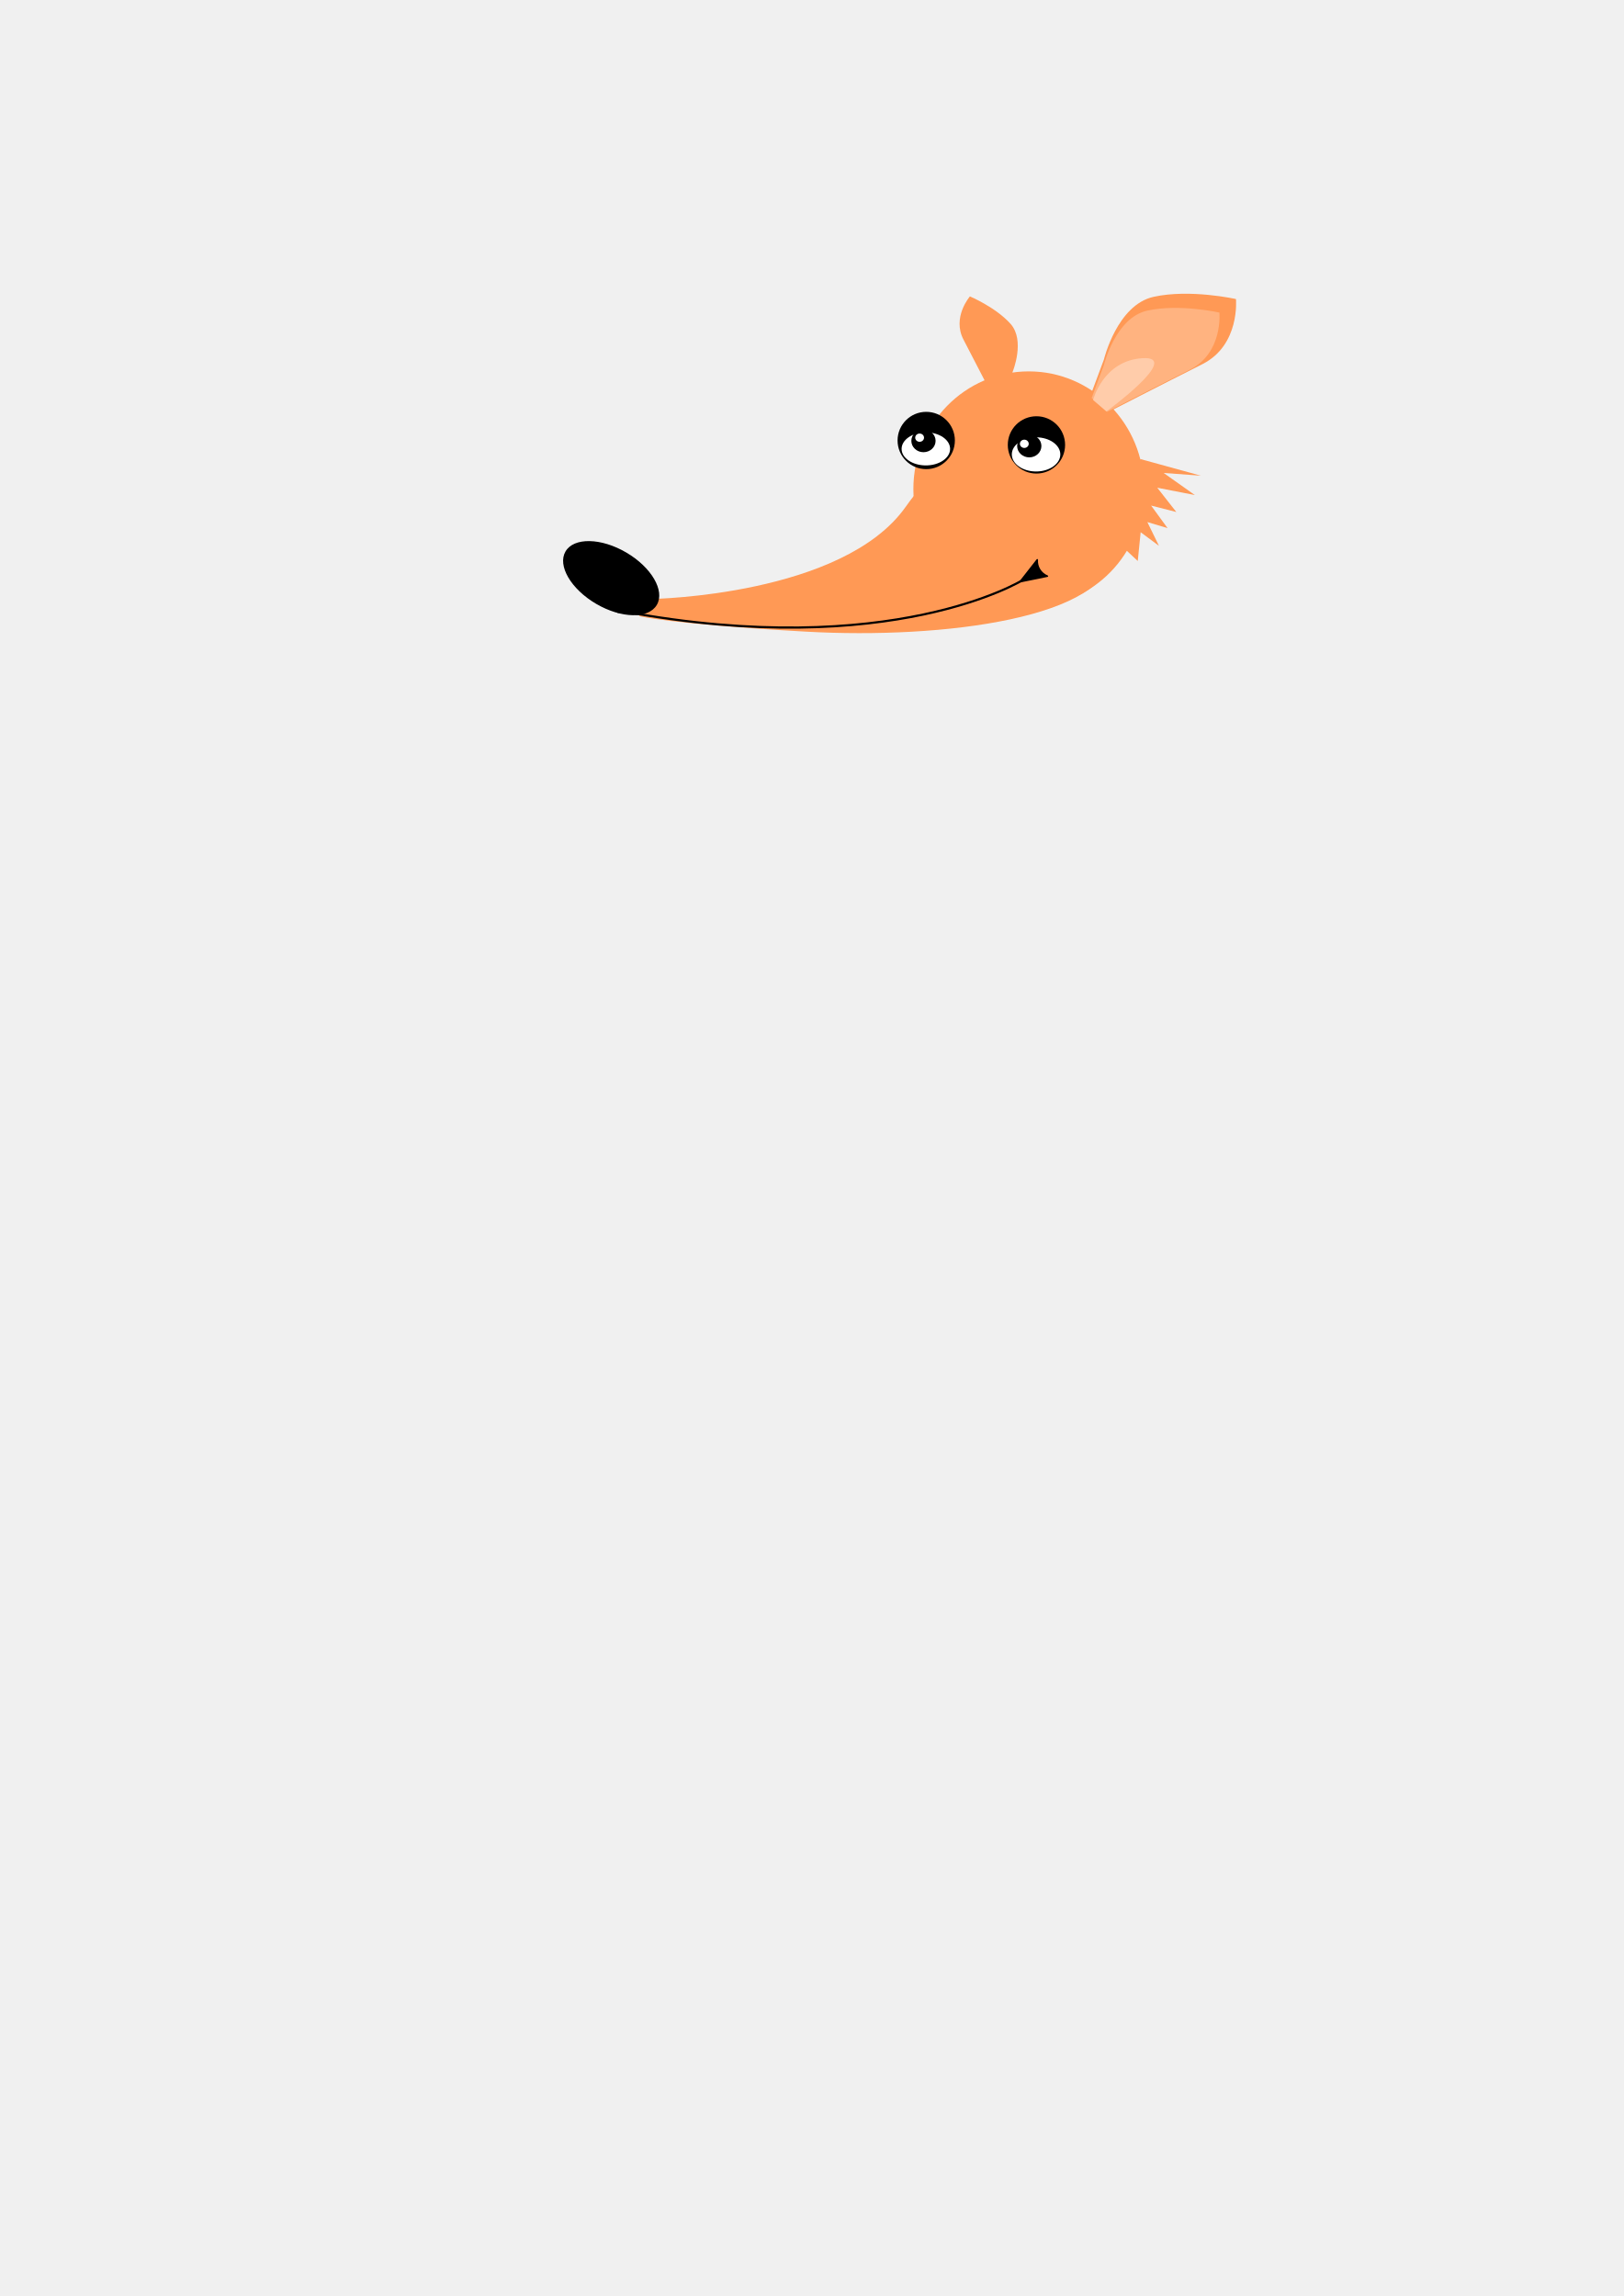
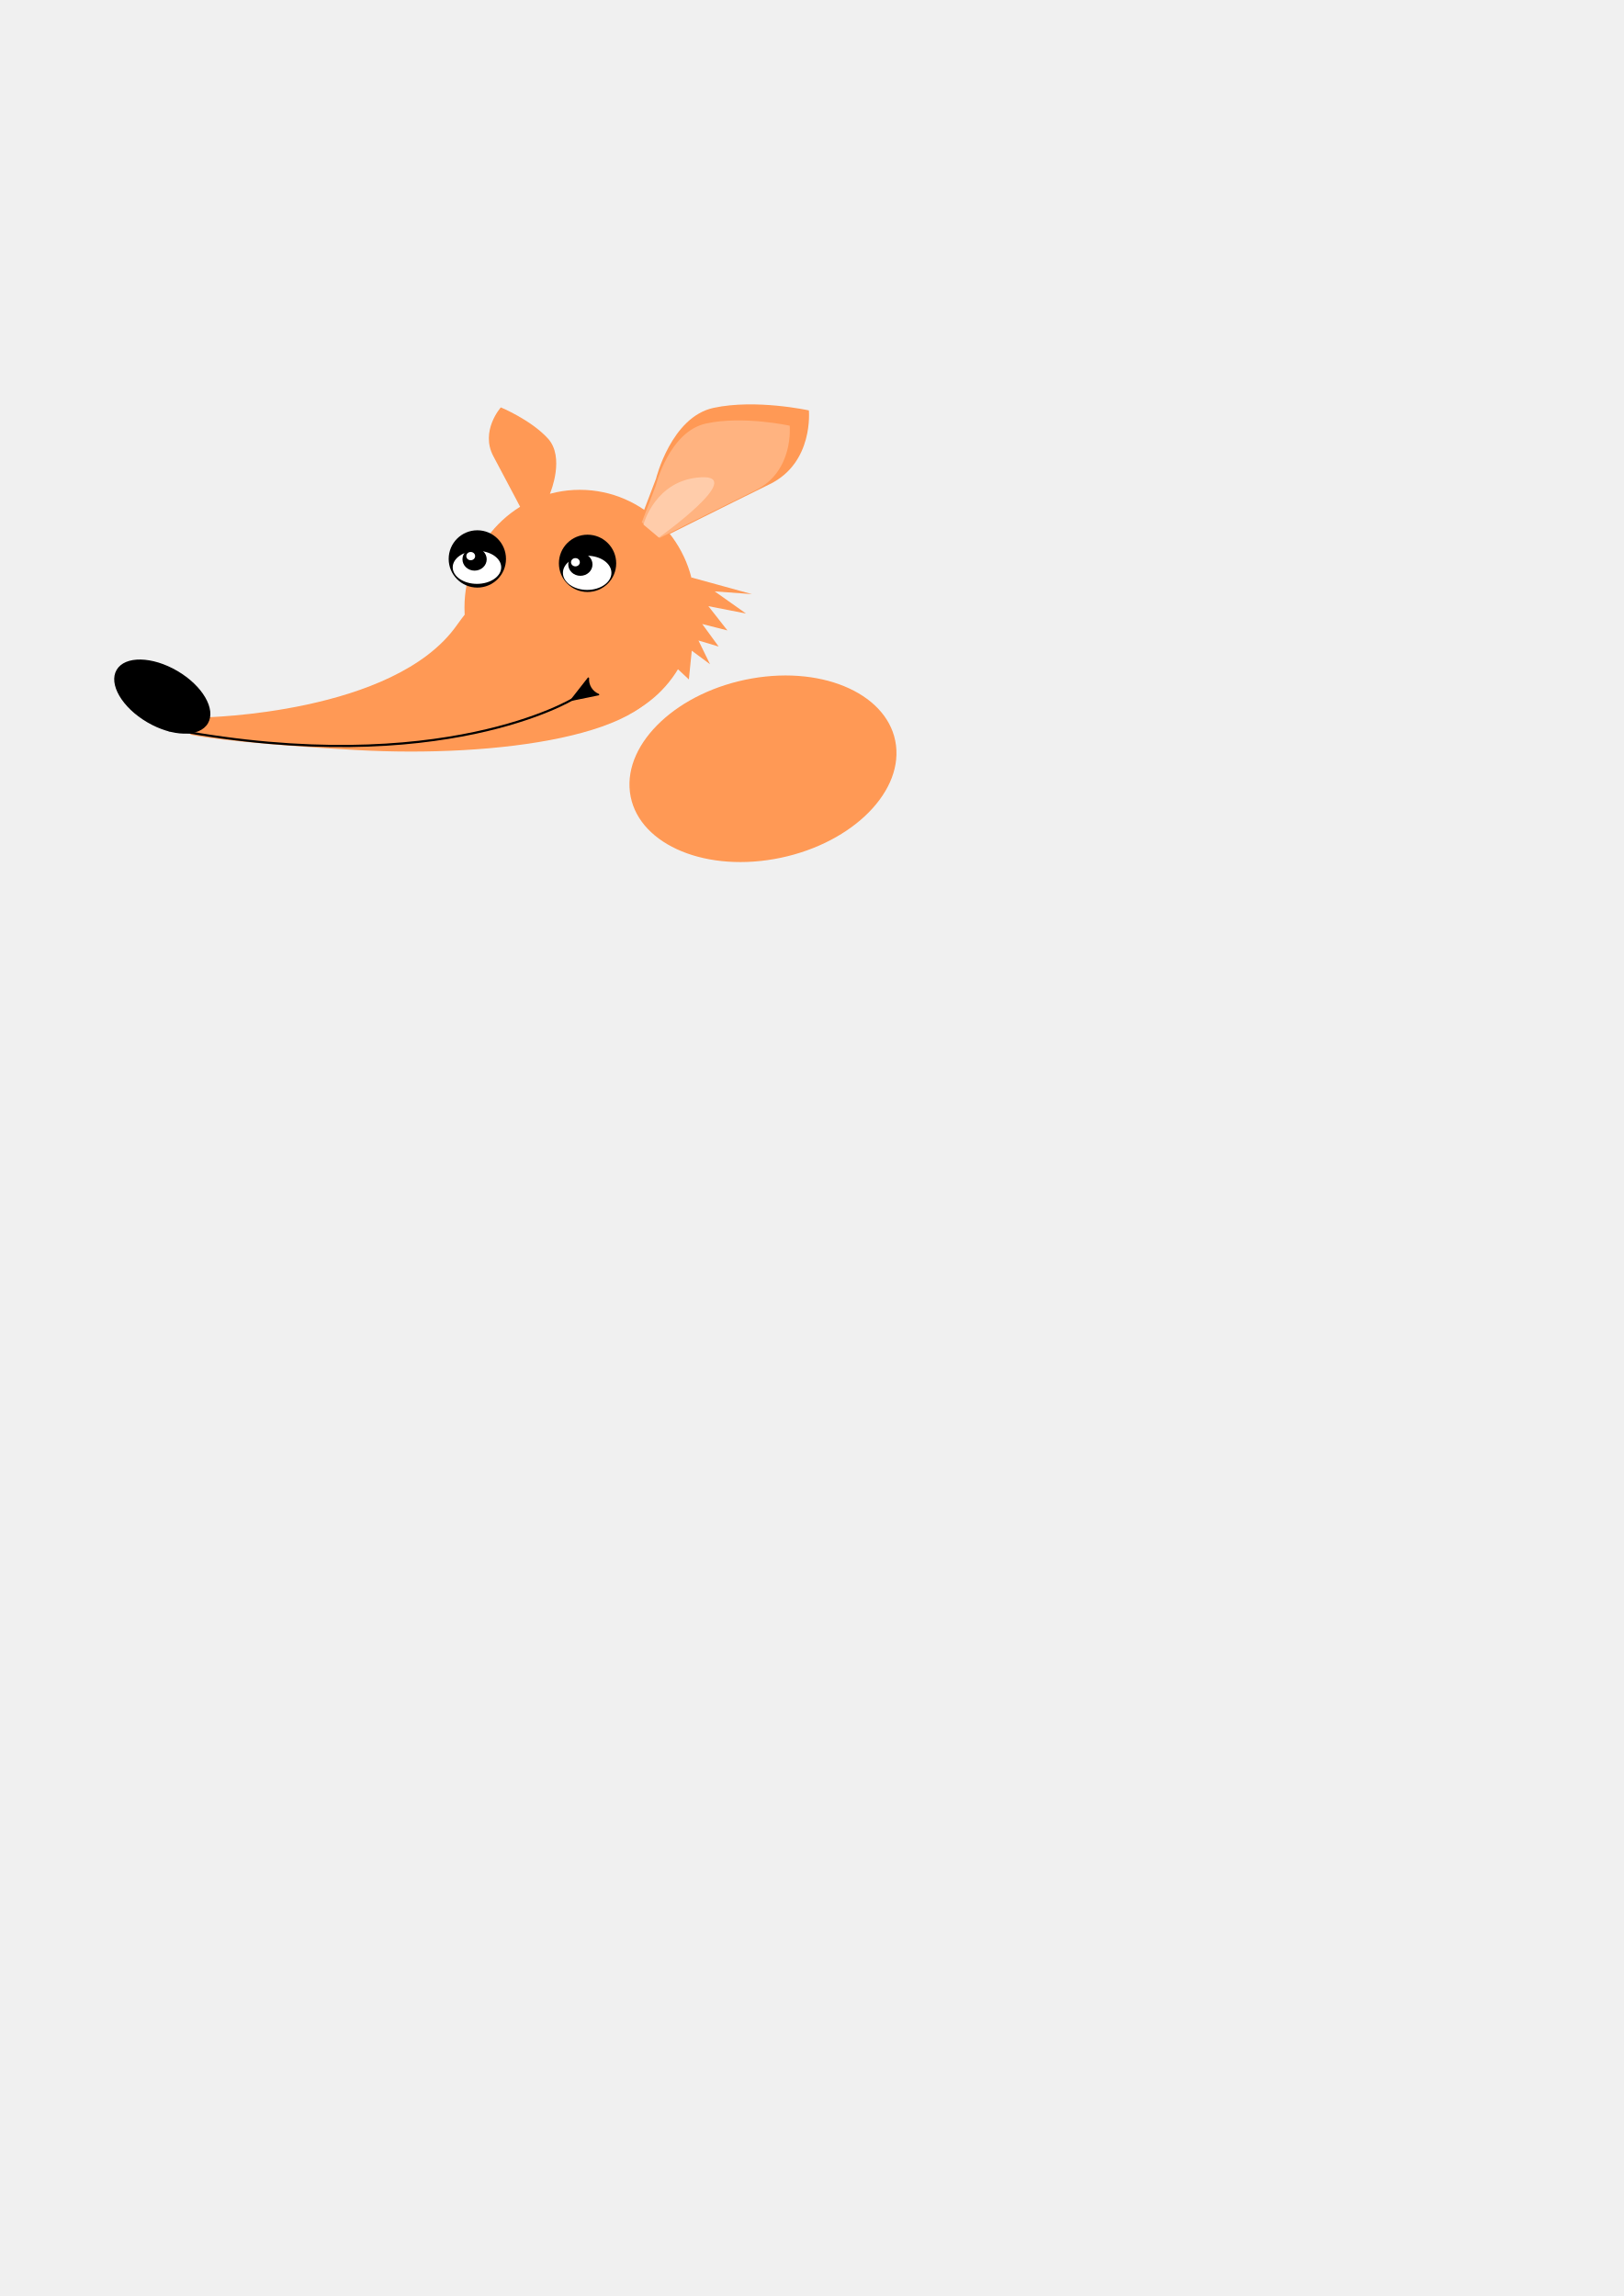
<svg xmlns="http://www.w3.org/2000/svg" width="210mm" height="297mm" viewBox="0 0 744.094 1052.362" id="svg2" version="1.1">
  <defs id="defs4">
    <marker orient="auto" refY="0.0" refX="0.0" id="marker9826" style="overflow:visible;">
      <path id="path9828" style="fill-rule:evenodd;stroke-width:0.625;stroke-linejoin:round;stroke:#000000;stroke-opacity:1;fill:#000000;fill-opacity:1" d="M 8.719,4.034 L -2.207,0.016 L 8.719,-4.002 C 6.973,-1.63 6.983,1.616 8.719,4.034 z " transform="scale(1.1) rotate(180) translate(1,0)" />
    </marker>
    <marker orient="auto" refY="0.0" refX="0.0" id="Arrow1Sstart" style="overflow:visible">
      <path id="path4170" d="M 0.0,0.0 L 5.0,-5.0 L -12.5,0.0 L 5.0,5.0 L 0.0,0.0 z " style="fill-rule:evenodd;stroke:#000000;stroke-width:1pt;stroke-opacity:1;fill:#ffffff;fill-opacity:1" transform="scale(0.2) translate(6,0)" />
    </marker>
    <marker orient="auto" refY="0.0" refX="0.0" id="Arrow2Lstart" style="overflow:visible">
      <path id="path4176" style="fill-rule:evenodd;stroke-width:0.625;stroke-linejoin:round;stroke:#000000;stroke-opacity:1;fill:#000000;fill-opacity:1" d="M 8.719,4.034 L -2.207,0.016 L 8.719,-4.002 C 6.973,-1.63 6.983,1.616 8.719,4.034 z " transform="scale(1.1) translate(1,0)" />
    </marker>
    <marker orient="auto" refY="0.0" refX="0.0" id="Club" style="overflow:visible">
      <path id="path4387" d="M -1.597,-7.098 C -3.486,-7.098 -5.024,-5.561 -5.024,-3.671 C -5.024,-3.015 -4.785,-2.444 -4.464,-1.923 C -4.503,-1.891 -4.544,-1.865 -4.581,-1.83 C -5.203,-2.685 -6.17,-3.275 -7.308,-3.275 C -9.197,-3.275 -10.734,-1.738 -10.734,0.151 C -10.734,2.04 -9.197,3.578 -7.308,3.578 C -6.314,3.578 -5.439,3.136 -4.814,2.459 C -4.938,2.814 -5.024,3.18 -5.024,3.578 C -5.024,5.467 -3.486,7.004 -1.597,7.004 C 0.292,7.004 1.829,5.467 1.829,3.578 C 1.829,2.784 1.514,2.084 1.06,1.503 C 2.415,1.766 3.772,2.297 4.766,3.834 C 4.028,3.096 3.554,1.753 3.554,-0.059 L 2.925,-0.105 L 3.507,-0.128 C 3.507,-1.94 3.958,-3.283 4.696,-4.021 C 3.737,-2.539 2.439,-1.995 1.13,-1.713 C 1.534,-2.275 1.829,-2.927 1.829,-3.671 C 1.829,-5.561 0.292,-7.098 -1.597,-7.098 z " style="fill-rule:evenodd;stroke:#000000;stroke-width:0.746pt;stroke-opacity:1;fill:#000000;fill-opacity:1" transform="scale(0.6)" />
    </marker>
    <marker orient="auto" refY="0.0" refX="0.0" id="DotL" style="overflow:visible">
      <path id="path4219" d="M -2.5,-1.0 C -2.5,1.76 -4.74,4.0 -7.5,4.0 C -10.26,4.0 -12.5,1.76 -12.5,-1.0 C -12.5,-3.76 -10.26,-6.0 -7.5,-6.0 C -4.74,-6.0 -2.5,-3.76 -2.5,-1.0 z " style="fill-rule:evenodd;stroke:#000000;stroke-width:1pt;stroke-opacity:1;fill:#000000;fill-opacity:1" transform="scale(0.8) translate(7.4, 1)" />
    </marker>
    <marker orient="auto" refY="0.0" refX="0.0" id="SemiCircleIn" style="overflow:visible">
      <path id="path4336" d="M -0.375,-0.046 C -0.375,2.714 1.865,4.954 4.625,4.954 L 4.625,-5.046 C 1.865,-5.046 -0.375,-2.806 -0.375,-0.046 z " style="fill-rule:evenodd;stroke:#000000;stroke-width:1pt;stroke-opacity:1;fill:#000000;fill-opacity:1" transform="scale(0.6)" />
    </marker>
    <marker orient="auto" refY="0.0" refX="0.0" id="Arrow1Mend" style="overflow:visible;">
      <path id="path4167" d="M 0.0,0.0 L 5.0,-5.0 L -12.5,0.0 L 5.0,5.0 L 0.0,0.0 z " style="fill-rule:evenodd;stroke:#000000;stroke-width:1pt;stroke-opacity:1;fill:#ffffff;fill-opacity:1" transform="scale(0.4) rotate(180) translate(10,0)" />
    </marker>
    <marker orient="auto" refY="0.0" refX="0.0" id="Arrow2Lend" style="overflow:visible;">
      <path id="path4179" style="fill-rule:evenodd;stroke-width:0.625;stroke-linejoin:round;stroke:#eb781e;stroke-opacity:1;fill:#ffffff;fill-opacity:1" d="M 8.719,4.034 L -2.207,0.016 L 8.719,-4.002 C 6.973,-1.63 6.983,1.616 8.719,4.034 z " transform="scale(1.1) rotate(180) translate(1,0)" />
    </marker>
    <marker orient="auto" refY="0.0" refX="0.0" id="DiamondLend" style="overflow:visible">
      <path id="path4255" d="M 0,-7.071 L -7.071,0 L 0,7.071 L 7.071,0 L 0,-7.071 z " style="fill-rule:evenodd;stroke:#000000;stroke-width:1pt;stroke-opacity:1;fill:#000000;fill-opacity:1" transform="scale(0.8) translate(-7,0)" />
    </marker>
    <marker orient="auto" refY="0.0" refX="0.0" id="EmptyTriangleInL" style="overflow:visible">
      <path id="path4309" d="M 5.77,0.0 L -2.88,5.0 L -2.88,-5.0 L 5.77,0.0 z " style="fill-rule:evenodd;fill:#ffffff;stroke:#000000;stroke-width:1pt;stroke-opacity:1" transform="scale(-0.8) translate(-6,0)" />
    </marker>
    <marker orient="auto" refY="0.0" refX="0.0" id="Tail" style="overflow:visible">
      <g id="g4194" transform="scale(-1.2)" style="stroke:#000000;stroke-opacity:1;fill:#000000;fill-opacity:1">
        <path id="path4196" d="M -3.805,-3.959 L 0.544,0" style="fill:#000000;fill-rule:evenodd;stroke:#000000;stroke-width:0.8;stroke-linecap:round;stroke-opacity:1;fill-opacity:1" />
        <path id="path4198" d="M -1.287,-3.959 L 3.062,0" style="fill:#000000;fill-rule:evenodd;stroke:#000000;stroke-width:0.8;stroke-linecap:round;stroke-opacity:1;fill-opacity:1" />
        <path id="path4200" d="M 1.305,-3.959 L 5.654,0" style="fill:#000000;fill-rule:evenodd;stroke:#000000;stroke-width:0.8;stroke-linecap:round;stroke-opacity:1;fill-opacity:1" />
        <path id="path4202" d="M -3.805,4.178 L 0.544,0.22" style="fill:#000000;fill-rule:evenodd;stroke:#000000;stroke-width:0.8;stroke-linecap:round;stroke-opacity:1;fill-opacity:1" />
        <path id="path4204" d="M -1.287,4.178 L 3.062,0.22" style="fill:#000000;fill-rule:evenodd;stroke:#000000;stroke-width:0.8;stroke-linecap:round;stroke-opacity:1;fill-opacity:1" />
        <path id="path4206" d="M 1.305,4.178 L 5.654,0.22" style="fill:#000000;fill-rule:evenodd;stroke:#000000;stroke-width:0.8;stroke-linecap:round;stroke-opacity:1;fill-opacity:1" />
      </g>
    </marker>
    <marker orient="auto" refY="0.0" refX="0.0" id="Arrow2Mend" style="overflow:visible;">
      <path id="path4185" style="fill-rule:evenodd;stroke-width:0.625;stroke-linejoin:round;stroke:#000000;stroke-opacity:1;fill:#000000;fill-opacity:1" d="M 8.719,4.034 L -2.207,0.016 L 8.719,-4.002 C 6.973,-1.63 6.983,1.616 8.719,4.034 z " transform="scale(0.6) rotate(180) translate(0,0)" />
    </marker>
    <marker orient="auto" refY="0.0" refX="0.0" id="marker4460" style="overflow:visible;">
      <path id="path4462" d="M 0.0,0.0 L 5.0,-5.0 L -12.5,0.0 L 5.0,5.0 L 0.0,0.0 z " style="fill-rule:evenodd;stroke:#000000;stroke-width:1pt;stroke-opacity:1;fill:#000000;fill-opacity:1" transform="scale(0.8) rotate(180) translate(12.5,0)" />
    </marker>
    <marker orient="auto" refY="0.0" refX="0.0" id="Arrow1Lstart" style="overflow:visible">
      <path id="path4158" d="M 0.0,0.0 L 5.0,-5.0 L -12.5,0.0 L 5.0,5.0 L 0.0,0.0 z " style="fill-rule:evenodd;stroke:#000000;stroke-width:1pt;stroke-opacity:1;fill:#000000;fill-opacity:1" transform="scale(0.8) translate(12.5,0)" />
    </marker>
    <marker orient="auto" refY="0.0" refX="0.0" id="Arrow1Lend" style="overflow:visible;">
      <path id="path4161" d="M 0.0,0.0 L 5.0,-5.0 L -12.5,0.0 L 5.0,5.0 L 0.0,0.0 z " style="fill-rule:evenodd;stroke:#000000;stroke-width:1pt;stroke-opacity:1;fill:#000000;fill-opacity:1" transform="scale(0.8) rotate(180) translate(12.5,0)" />
    </marker>
  </defs>
  <g id="layer1">
-     <ellipse style="fill:#ff9955;fill-opacity:1;stroke:none;stroke-width:1;stroke-linejoin:round;stroke-miterlimit:4;stroke-dasharray:none;stroke-dashoffset:0;stroke-opacity:1" id="path10106" cx="471.429" cy="224.148" rx="52.857" ry="53.929" />
-     <path style="fill:#ff9955;fill-rule:evenodd;stroke:none;stroke-width:1px;stroke-linecap:butt;stroke-linejoin:miter;stroke-opacity:1" d="m 299.286,274.505 c 0,0 86.995,-1.527 115.714,-42.143 46.777,-66.154 96.429,-9.286 95,20.714 -1.429,30 -77.143,40 -140.714,36.429 -63.571,-3.571 -76.429,-7.143 -76.429,-7.143 z" id="path5735" />
-     <path style="fill:none;fill-rule:evenodd;stroke:#000000;stroke-width:1;stroke-linecap:butt;stroke-linejoin:round;stroke-miterlimit:4;stroke-dasharray:none;stroke-dashoffset:0;stroke-opacity:1;marker-start:url(#marker9826);marker-mid:url(#Arrow1Mend);marker-end:url(#Arrow1Sstart)" d="m 468.571,265.934 c 0,0 -60,37.143 -182.857,14.286" id="path3352" />
-     <circle style="fill:#000000;stroke-width:1;stroke-miterlimit:4;stroke-dasharray:none;stroke-dashoffset:0" id="path5632" cx="474.97" cy="203.92" r="13.132" />
-     <ellipse style="fill:#ffffff;stroke-width:1;stroke-miterlimit:4;stroke-dasharray:none;stroke-dashoffset:0" id="path5634" cx="474.798" cy="208.274" rx="11.112" ry="7.829" />
-     <ellipse style="fill:#000000;stroke-width:1;stroke-miterlimit:4;stroke-dasharray:none;stroke-dashoffset:0" id="path5632-4" cx="375.596" cy="87.165" rx="24.244" ry="13.637" transform="matrix(0.8629643,0.505265,-0.505265,0.8629643,0,0)" />
-     <circle style="fill:#000000;stroke-width:1;stroke-miterlimit:4;stroke-dasharray:none;stroke-dashoffset:0" id="path5632-7" cx="424.462" cy="201.899" r="13.132" />
-     <ellipse style="fill:#ffffff;stroke-width:1;stroke-miterlimit:4;stroke-dasharray:none;stroke-dashoffset:0" id="path5634-3" cx="424.291" cy="205.748" rx="11.112" ry="7.576" />
-     <ellipse style="fill:#000000;stroke-width:1;stroke-miterlimit:4;stroke-dasharray:none;stroke-dashoffset:0" id="path5634-3-3" cx="423.199" cy="202.057" rx="5.556" ry="5.209" />
-     <ellipse style="fill:#000000;stroke-width:1;stroke-miterlimit:4;stroke-dasharray:none;stroke-dashoffset:0" id="path5634-3-3-1" cx="471.687" cy="204.425" rx="5.556" ry="5.209" />
-     <ellipse style="fill:#ffffff;stroke-width:1;stroke-miterlimit:4;stroke-dasharray:none;stroke-dashoffset:0" id="path5634-3-3-2" cx="421.432" cy="200.605" rx="2.02" ry="1.894" />
-     <ellipse style="fill:#ffffff;stroke-width:1;stroke-miterlimit:4;stroke-dasharray:none;stroke-dashoffset:0" id="path5634-3-3-2-2" cx="469.414" cy="203.415" rx="2.02" ry="1.894" />
-     <path style="fill:#ff9955;fill-opacity:1;fill-rule:evenodd;stroke:none;stroke-width:1px;stroke-linecap:butt;stroke-linejoin:miter;stroke-opacity:1" d="m 505.896,164.769 c 0,0 6.006,-25.017 22.761,-28.721 16.755,-3.704 37.749,1.024 37.749,1.024 0,0 2.002,21.099 -15.402,29.841 -17.404,8.742 -43.359,22.085 -43.359,22.085 l -8.084,-7.237 z" id="path10108" />
-     <path style="fill:#ffb380;fill-opacity:1;fill-rule:evenodd;stroke:none;stroke-width:1px;stroke-linecap:butt;stroke-linejoin:miter;stroke-opacity:1" d="m 505.825,167.522 c 0,0 5.26,-21.909 19.934,-25.153 14.674,-3.244 33.06,0.897 33.06,0.897 0,0 1.753,18.478 -13.489,26.135 -15.242,7.656 -37.973,19.342 -37.973,19.342 l -7.08,-6.338 z" id="path10108-3" />
-     <path style="fill:#ffccaa;fill-rule:evenodd;stroke:none;stroke-width:1px;stroke-linecap:butt;stroke-linejoin:miter;stroke-opacity:1" d="m 500.933,183.337 c 0,0 4.577,-18.151 22.772,-19.171 18.195,-1.021 -16.669,24.408 -16.669,24.408 z" id="path10125" />
-     <path style="fill:#ff9955;fill-opacity:1;fill-rule:evenodd;stroke:none;stroke-width:1px;stroke-linecap:butt;stroke-linejoin:miter;stroke-opacity:1" d="m 464.12,170.264 c 0,0 5.795,-14.236 -1.022,-21.837 -6.817,-7.601 -18.617,-12.572 -18.617,-12.572 0,0 -8.306,9.56 -2.928,19.833 5.379,10.274 13.294,25.744 13.294,25.744 l 6.428,-0.718 z" id="path10108-7" />
-     <path style="fill:#ff9955;fill-opacity:1;fill-rule:evenodd;stroke:none;stroke-width:1px;stroke-linecap:butt;stroke-linejoin:miter;stroke-opacity:1" d="m 522.614,210.408 27.73,7.626 -17.082,-1.255 14.314,10.134 -17.232,-3.362 8.72,11.121 -11.538,-2.943 7.531,10.335 -9.26,-2.776 5.303,10.87 -8.371,-6.204 -1.33,13.177 -7.282,-6.823 -8.263,11.271 -0.848,-11.94 z" id="path10142" />
+     <ellipse style="fill:#ff9955;fill-opacity:1;stroke:none;stroke-width:1;stroke-linejoin:round;stroke-miterlimit:4;stroke-dasharray:none;stroke-dashoffset:0;stroke-opacity:1" id="path10106" cx="265.714" cy="278.434" rx="52.857" ry="53.929" />
+     <path style="fill:#ff9955;fill-rule:evenodd;stroke:none;stroke-width:1px;stroke-linecap:butt;stroke-linejoin:miter;stroke-opacity:1" d="m 93.571,328.791 c 0,0 86.995,-1.527 115.714,-42.143 46.777,-66.154 96.429,-9.286 95,20.714 -1.429,30 -77.143,40 -140.714,36.429 C 100,340.219 87.143,336.648 87.143,336.648 Z" id="path5735" />
+     <path style="fill:none;fill-rule:evenodd;stroke:#000000;stroke-width:1;stroke-linecap:butt;stroke-linejoin:round;stroke-miterlimit:4;stroke-dasharray:none;stroke-dashoffset:0;stroke-opacity:1;marker-start:url(#marker9826);marker-mid:url(#Arrow1Mend);marker-end:url(#Arrow1Sstart)" d="m 262.857,320.219 c 0,0 -60,37.143 -182.857,14.286" id="path3352" />
+     <circle style="fill:#000000;stroke-width:1;stroke-miterlimit:4;stroke-dasharray:none;stroke-dashoffset:0" id="path5632" cx="269.255" cy="258.205" r="13.132" />
+     <ellipse style="fill:#ffffff;stroke-width:1;stroke-miterlimit:4;stroke-dasharray:none;stroke-dashoffset:0" id="path5634" cx="269.084" cy="262.559" rx="11.112" ry="7.829" />
+     <ellipse style="fill:#000000;stroke-width:1;stroke-miterlimit:4;stroke-dasharray:none;stroke-dashoffset:0" id="path5632-4" cx="225.501" cy="237.952" rx="24.244" ry="13.637" transform="matrix(0.8629643,0.505265,-0.505265,0.8629643,0,0)" />
+     <circle style="fill:#000000;stroke-width:1;stroke-miterlimit:4;stroke-dasharray:none;stroke-dashoffset:0" id="path5632-7" cx="218.748" cy="256.185" r="13.132" />
+     <ellipse style="fill:#ffffff;stroke-width:1;stroke-miterlimit:4;stroke-dasharray:none;stroke-dashoffset:0" id="path5634-3" cx="218.576" cy="260.034" rx="11.112" ry="7.576" />
+     <ellipse style="fill:#000000;stroke-width:1;stroke-miterlimit:4;stroke-dasharray:none;stroke-dashoffset:0" id="path5634-3-3" cx="217.485" cy="256.343" rx="5.556" ry="5.209" />
+     <ellipse style="fill:#000000;stroke-width:1;stroke-miterlimit:4;stroke-dasharray:none;stroke-dashoffset:0" id="path5634-3-3-1" cx="265.972" cy="258.71" rx="5.556" ry="5.209" />
+     <ellipse style="fill:#ffffff;stroke-width:1;stroke-miterlimit:4;stroke-dasharray:none;stroke-dashoffset:0" id="path5634-3-3-2" cx="215.717" cy="254.891" rx="2.02" ry="1.894" />
+     <ellipse style="fill:#ffffff;stroke-width:1;stroke-miterlimit:4;stroke-dasharray:none;stroke-dashoffset:0" id="path5634-3-3-2-2" cx="263.7" cy="257.7" rx="2.02" ry="1.894" />
+     <path style="fill:#ff9955;fill-opacity:1;fill-rule:evenodd;stroke:none;stroke-width:1px;stroke-linecap:butt;stroke-linejoin:miter;stroke-opacity:1" d="m 300.622,219.443 c 0,0 6.954,-28.303 26.353,-32.494 19.399,-4.191 43.706,1.159 43.706,1.159 0,0 2.318,23.871 -17.833,33.762 -20.151,9.891 -50.201,24.987 -50.201,24.987 l -9.36,-8.188 z" id="path10108" />
+     <path style="fill:#ffb380;fill-opacity:1;fill-rule:evenodd;stroke:none;stroke-width:1px;stroke-linecap:butt;stroke-linejoin:miter;stroke-opacity:1" d="m 300.539,222.558 c 0,0 6.09,-24.788 23.08,-28.458 16.99,-3.67 38.277,1.015 38.277,1.015 0,0 2.03,20.906 -15.618,29.568 -17.648,8.662 -43.965,21.883 -43.965,21.883 l -8.197,-7.171 z" id="path10108-3" />
+     <path style="fill:#ffccaa;fill-rule:evenodd;stroke:none;stroke-width:1px;stroke-linecap:butt;stroke-linejoin:miter;stroke-opacity:1" d="m 294.875,240.451 c 0,0 5.3,-20.536 26.365,-21.69 21.066,-1.155 -19.299,27.615 -19.299,27.615 z" id="path10125" />
+     <path style="fill:#ff9955;fill-opacity:1;fill-rule:evenodd;stroke:none;stroke-width:1px;stroke-linecap:butt;stroke-linejoin:miter;stroke-opacity:1" d="m 252.253,225.659 c 0,0 6.709,-16.106 -1.183,-24.706 -7.893,-8.6 -21.555,-14.224 -21.555,-14.224 0,0 -9.617,10.815 -3.39,22.439 6.228,11.624 15.391,29.126 15.391,29.126 l 7.442,-0.812 z" id="path10108-7" />
+     <path style="fill:#ff9955;fill-opacity:1;fill-rule:evenodd;stroke:none;stroke-width:1px;stroke-linecap:butt;stroke-linejoin:miter;stroke-opacity:1" d="m 316.9,264.694 27.73,7.626 -17.082,-1.255 14.314,10.134 -17.232,-3.362 8.72,11.121 -11.538,-2.943 7.531,10.335 -9.26,-2.776 5.303,10.87 -8.371,-6.204 -1.33,13.177 -7.282,-6.823 -8.263,11.271 -0.848,-11.94 z" id="path10142" />
+     <ellipse style="fill:#ff9955;fill-opacity:1;stroke:none;stroke-width:1;stroke-linejoin:round;stroke-miterlimit:4;stroke-dasharray:none;stroke-dashoffset:0;stroke-opacity:1" id="path10159" cx="304.308" cy="408.079" rx="61.904" ry="41.701" transform="matrix(0.9849185,-0.1730187,0.12234,0.9924882,0,0)" />
  </g>
</svg>
